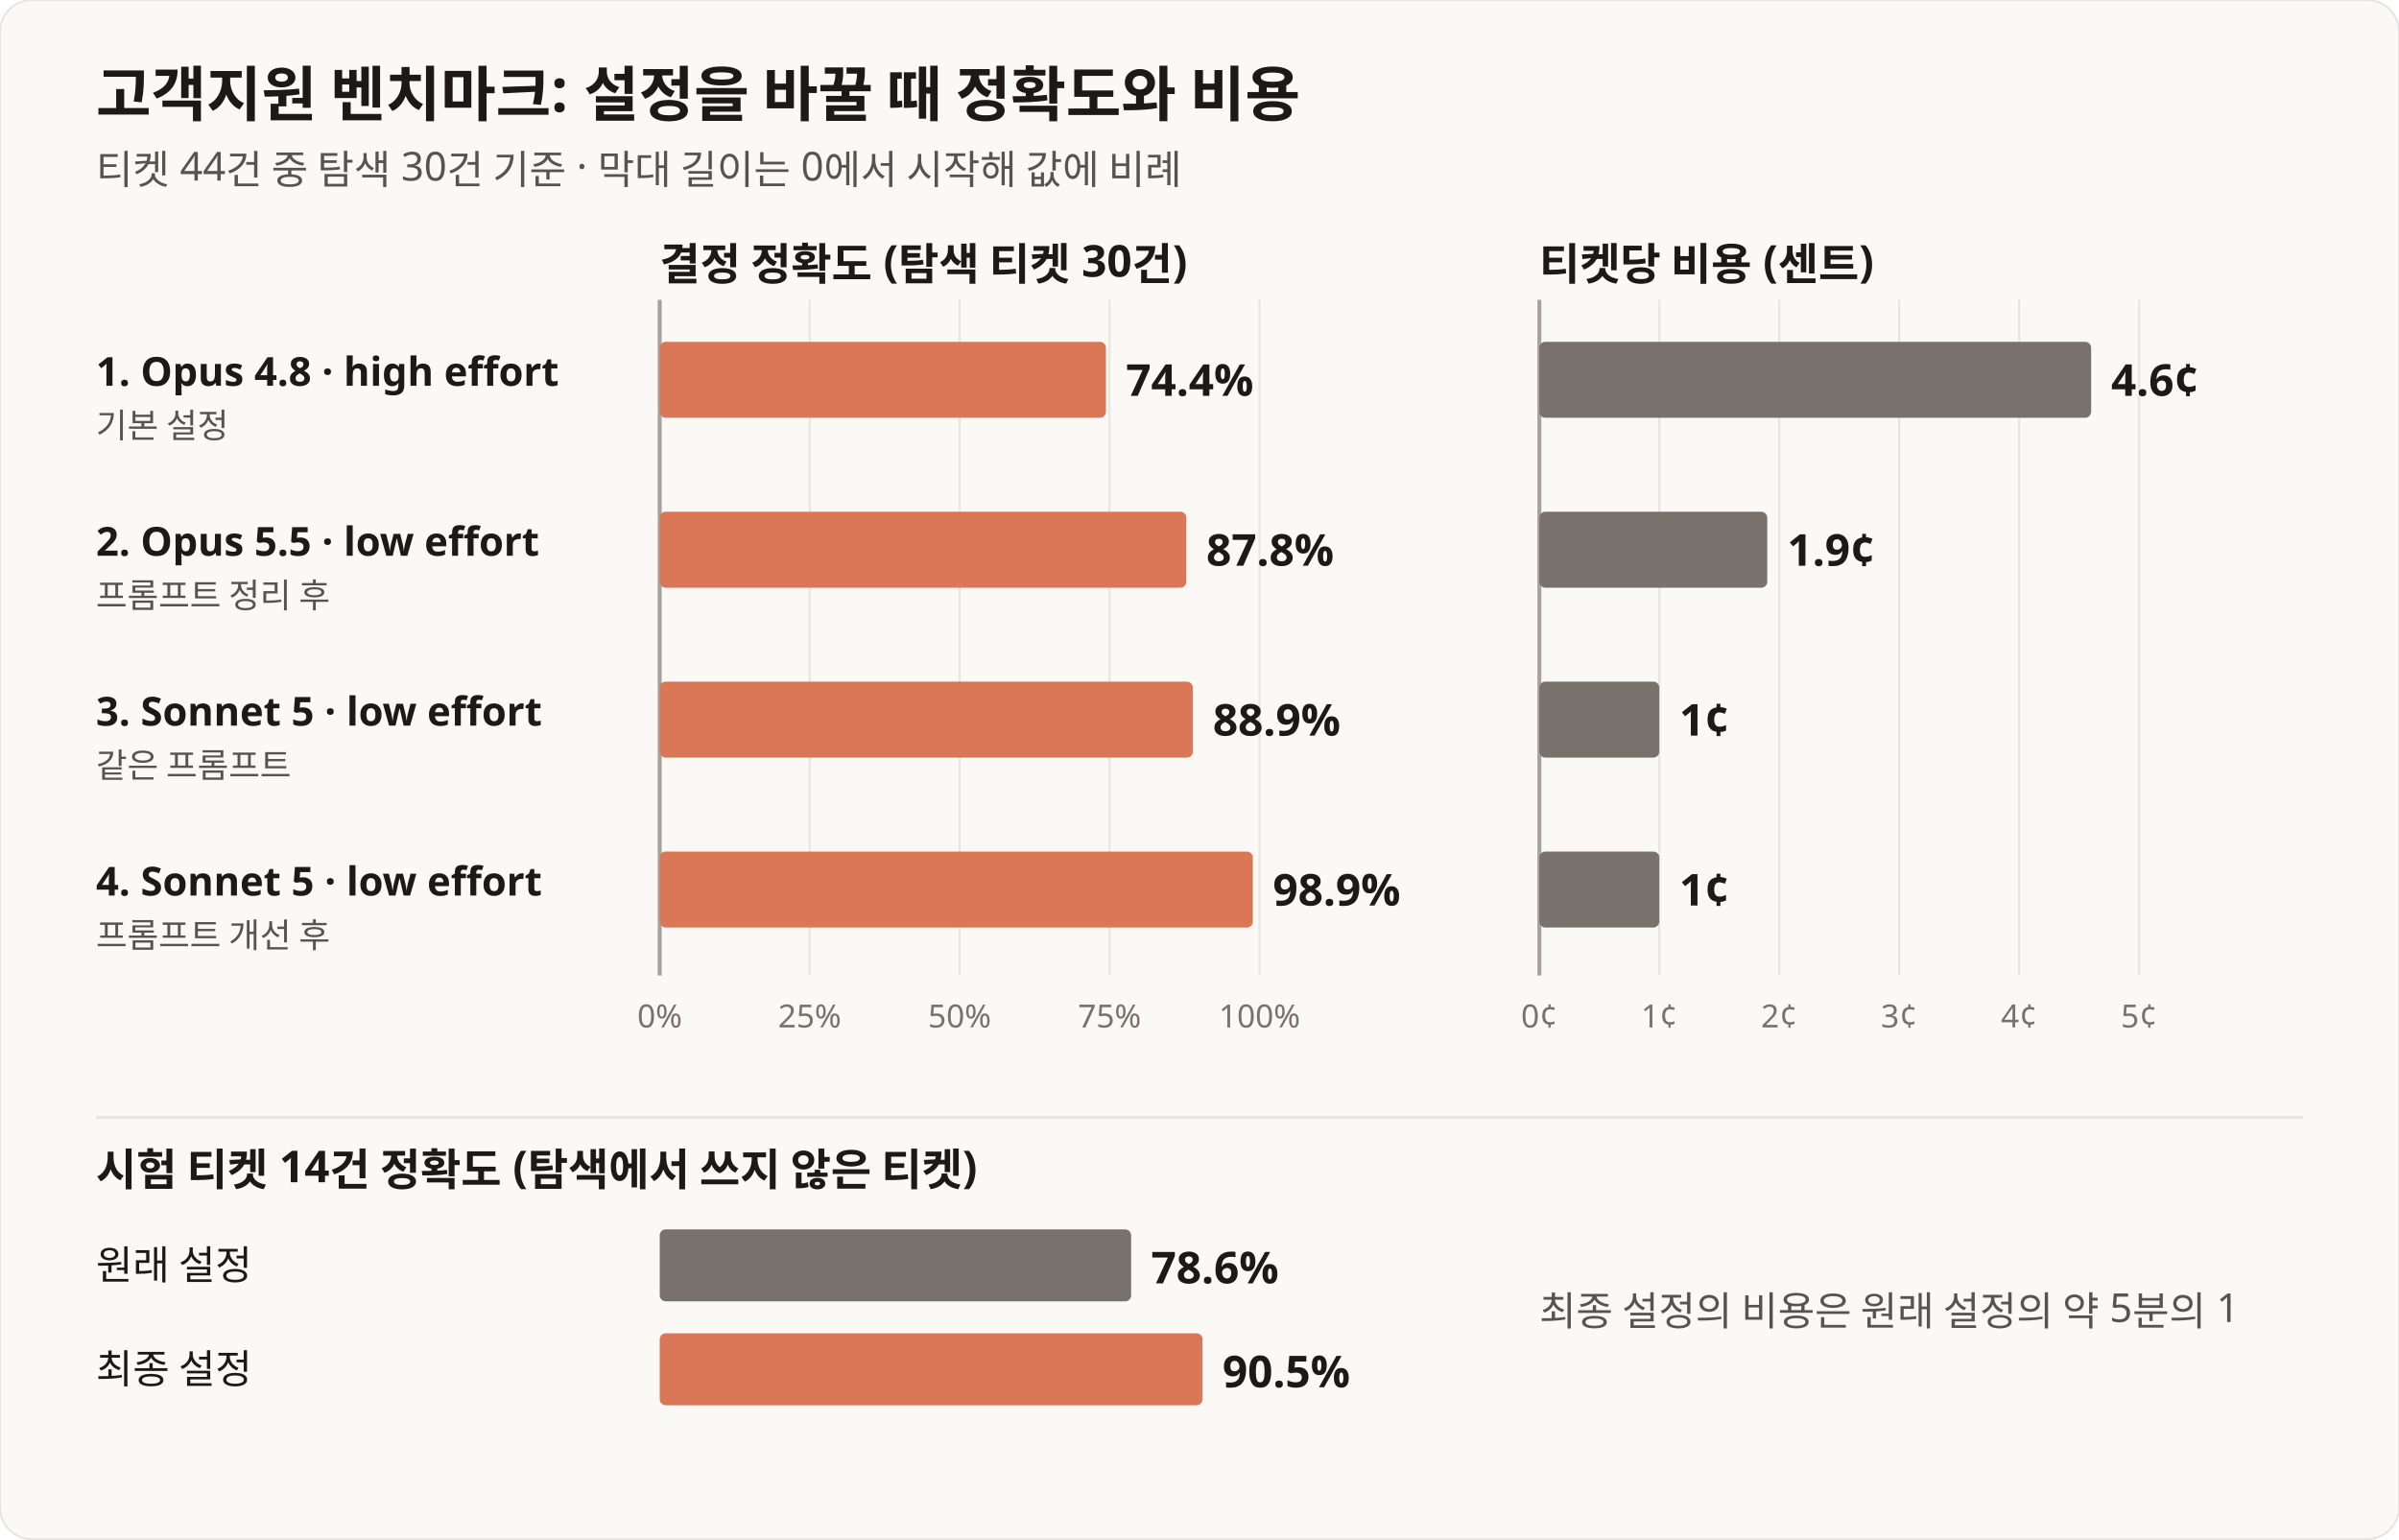
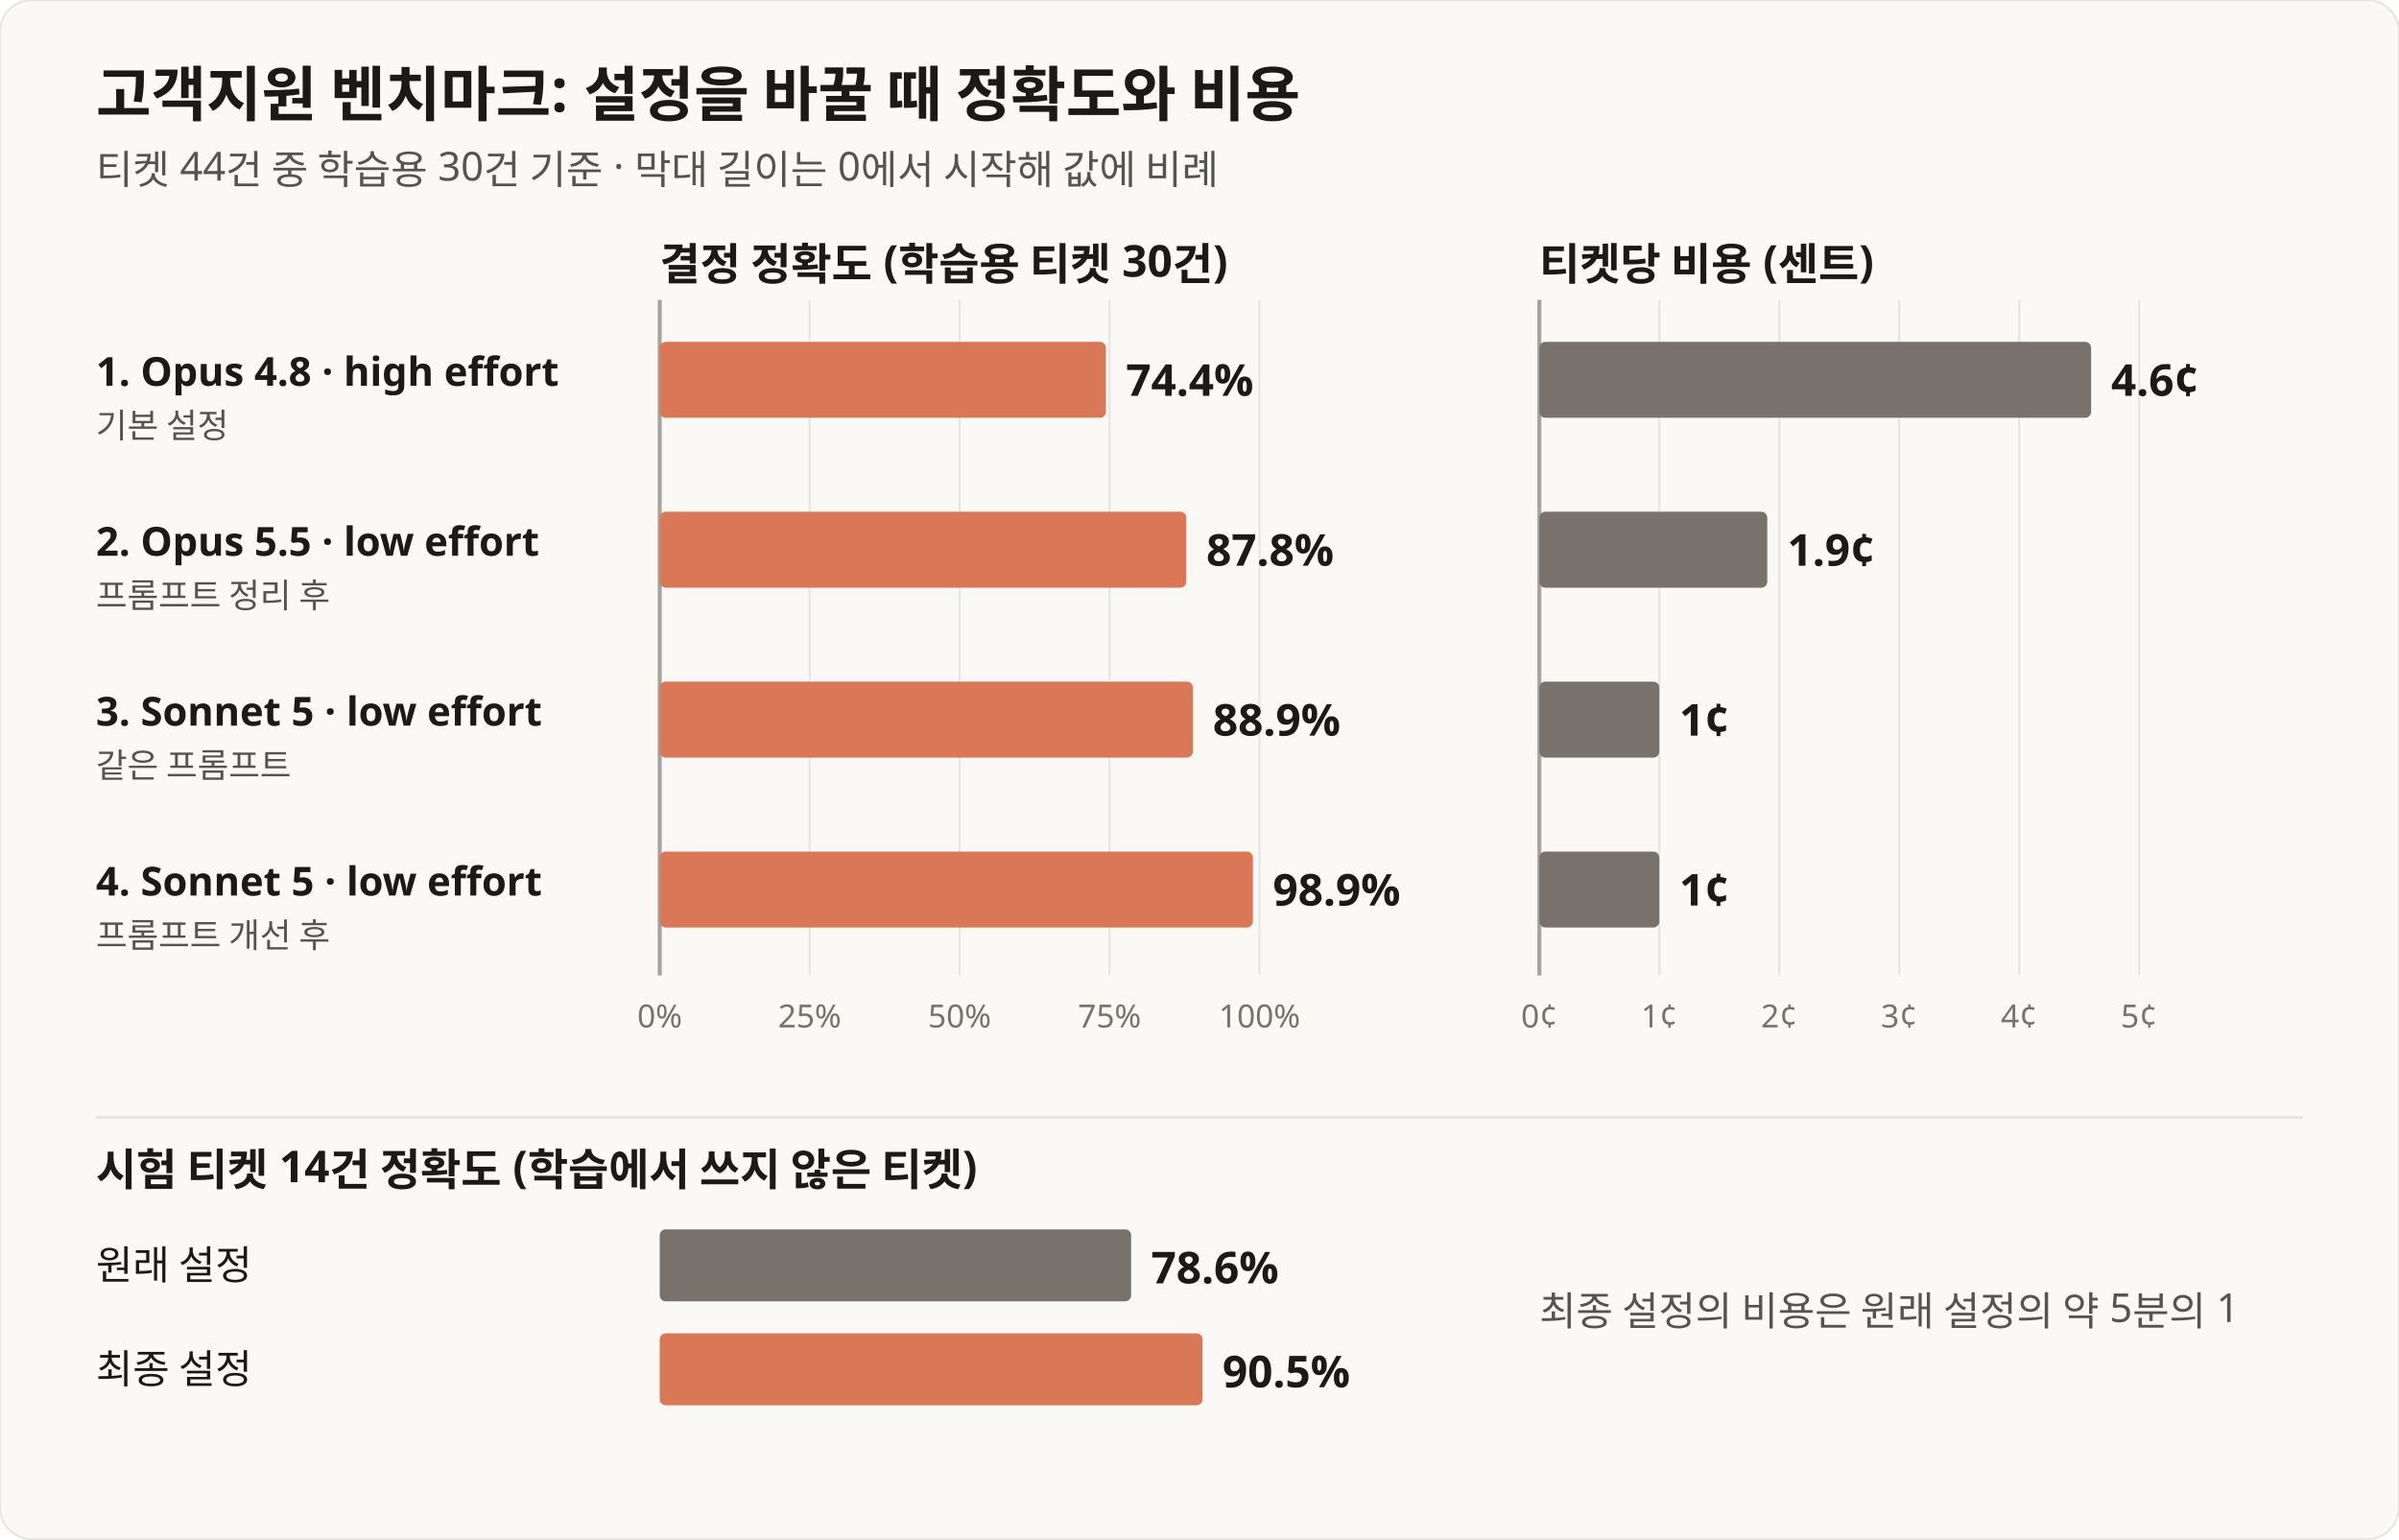
<svg xmlns="http://www.w3.org/2000/svg" viewBox="0 0 1200 770" width="1200" height="770" role="img" aria-labelledby="t d" font-family="'Noto Sans KR','Apple SD Gothic Neo',sans-serif">
  <rect width="1200" height="770" rx="16" fill="#faf9f5" stroke="#e7e5e4" />
  <text x="48" y="58" font-size="30" font-weight="700" fill="#1c1917">고객지원 벤치마크: 설정을 바꿀 때 정확도와 비용</text>
-   <text x="48" y="92" font-size="20" fill="#57534e">티켓 44건 중 탐색 30건 기준 · 막대 길이는 0에서 시작해 값에 비례</text>
-   <text x="330" y="140" font-size="22" font-weight="700" fill="#1c1917">결정 정확도 (탐색 티켓 30건)</text>
+   <text x="48" y="92" font-size="20" fill="#57534e">티켓 44건 중 학습용 30건 기준 · 막대 길이는 0에서 시작해 값에 비례</text>
+   <text x="330" y="140" font-size="22" font-weight="700" fill="#1c1917">결정 정확도 (학습용 티켓 30건)</text>
  <text x="770" y="140" font-size="22" font-weight="700" fill="#1c1917">티켓당 비용 (센트)</text>
  <line x1="330.0" y1="150" x2="330.0" y2="488" stroke="#a8a29e" stroke-width="2" />
  <text x="330.0" y="514" font-size="16" fill="#78716c" text-anchor="middle">0%</text>
  <line x1="405.0" y1="150" x2="405.0" y2="488" stroke="#e7e5e4" stroke-width="1" />
  <text x="405.0" y="514" font-size="16" fill="#78716c" text-anchor="middle">25%</text>
  <line x1="480.0" y1="150" x2="480.0" y2="488" stroke="#e7e5e4" stroke-width="1" />
  <text x="480.0" y="514" font-size="16" fill="#78716c" text-anchor="middle">50%</text>
  <line x1="555.0" y1="150" x2="555.0" y2="488" stroke="#e7e5e4" stroke-width="1" />
  <text x="555.0" y="514" font-size="16" fill="#78716c" text-anchor="middle">75%</text>
  <line x1="630.0" y1="150" x2="630.0" y2="488" stroke="#e7e5e4" stroke-width="1" />
  <text x="630.0" y="514" font-size="16" fill="#78716c" text-anchor="middle">100%</text>
  <line x1="770.0" y1="150" x2="770.0" y2="488" stroke="#a8a29e" stroke-width="2" />
  <text x="770.0" y="514" font-size="16" fill="#78716c" text-anchor="middle">0¢</text>
  <line x1="830.0" y1="150" x2="830.0" y2="488" stroke="#e7e5e4" stroke-width="1" />
  <text x="830.0" y="514" font-size="16" fill="#78716c" text-anchor="middle">1¢</text>
  <line x1="890.0" y1="150" x2="890.0" y2="488" stroke="#e7e5e4" stroke-width="1" />
  <text x="890.0" y="514" font-size="16" fill="#78716c" text-anchor="middle">2¢</text>
  <line x1="950.0" y1="150" x2="950.0" y2="488" stroke="#e7e5e4" stroke-width="1" />
  <text x="950.0" y="514" font-size="16" fill="#78716c" text-anchor="middle">3¢</text>
  <line x1="1010.0" y1="150" x2="1010.0" y2="488" stroke="#e7e5e4" stroke-width="1" />
  <text x="1010.0" y="514" font-size="16" fill="#78716c" text-anchor="middle">4¢</text>
  <line x1="1070.0" y1="150" x2="1070.0" y2="488" stroke="#e7e5e4" stroke-width="1" />
  <text x="1070.0" y="514" font-size="16" fill="#78716c" text-anchor="middle">5¢</text>
  <text x="48" y="193" font-size="20" font-weight="700" fill="#1c1917">1. Opus 4.8 · high effort</text>
  <text x="48" y="219" font-size="17" fill="#57534e">기본 설정</text>
  <rect x="330" y="171" width="223.2" height="38" rx="3" fill="#d97757" />
  <text x="563.2" y="198" font-size="22" font-weight="700" fill="#1c1917">74.4%</text>
  <rect x="770" y="171" width="276.0" height="38" rx="3" fill="#78716c" />
  <text x="1056.0" y="198" font-size="22" font-weight="700" fill="#1c1917">4.6¢</text>
  <text x="48" y="278" font-size="20" font-weight="700" fill="#1c1917">2. Opus 5.5 · low effort</text>
  <text x="48" y="304" font-size="17" fill="#57534e">프롬프트 정리 후</text>
  <rect x="330" y="256" width="263.4" height="38" rx="3" fill="#d97757" />
  <text x="603.4" y="283" font-size="22" font-weight="700" fill="#1c1917">87.8%</text>
  <rect x="770" y="256" width="114.0" height="38" rx="3" fill="#78716c" />
  <text x="894.0" y="283" font-size="22" font-weight="700" fill="#1c1917">1.9¢</text>
  <text x="48" y="363" font-size="20" font-weight="700" fill="#1c1917">3. Sonnet 5 · low effort</text>
  <text x="48" y="389" font-size="17" fill="#57534e">같은 프롬프트</text>
  <rect x="330" y="341" width="266.7" height="38" rx="3" fill="#d97757" />
  <text x="606.7" y="368" font-size="22" font-weight="700" fill="#1c1917">88.9%</text>
  <rect x="770" y="341" width="60.0" height="38" rx="3" fill="#78716c" />
  <text x="840.0" y="368" font-size="22" font-weight="700" fill="#1c1917">1¢</text>
  <text x="48" y="448" font-size="20" font-weight="700" fill="#1c1917">4. Sonnet 5 · low effort</text>
  <text x="48" y="474" font-size="17" fill="#57534e">프롬프트 개선 후</text>
  <rect x="330" y="426" width="296.7" height="38" rx="3" fill="#d97757" />
  <text x="636.7" y="453" font-size="22" font-weight="700" fill="#1c1917">98.9%</text>
  <rect x="770" y="426" width="60.0" height="38" rx="3" fill="#78716c" />
  <text x="840.0" y="453" font-size="22" font-weight="700" fill="#1c1917">1¢</text>
  <line x1="48" y1="559" x2="1152" y2="559" stroke="#e7e5e4" stroke-width="1.5" />
-   <text x="48" y="593" font-size="22" font-weight="700" fill="#1c1917">시험 티켓 14건 정확도 (탐색에서 쓰지 않은 티켓)</text>
+   <text x="48" y="593" font-size="22" font-weight="700" fill="#1c1917">시험 티켓 14건 정확도 (학습에서 쓰지 않은 티켓)</text>
  <text x="48" y="640" font-size="20" fill="#1c1917">원래 설정</text>
  <rect x="330" y="615" width="235.8" height="36" rx="3" fill="#78716c" />
  <text x="575.8" y="642" font-size="22" font-weight="700" fill="#1c1917">78.6%</text>
  <text x="48" y="692" font-size="20" fill="#1c1917">최종 설정</text>
  <rect x="330" y="667" width="271.5" height="36" rx="3" fill="#d97757" />
  <text x="611.5" y="694" font-size="22" font-weight="700" fill="#1c1917">90.5%</text>
  <text x="770" y="663" font-size="20" fill="#57534e">최종 설정의 비용은 원래 설정의 약 5분의 1</text>
</svg>
